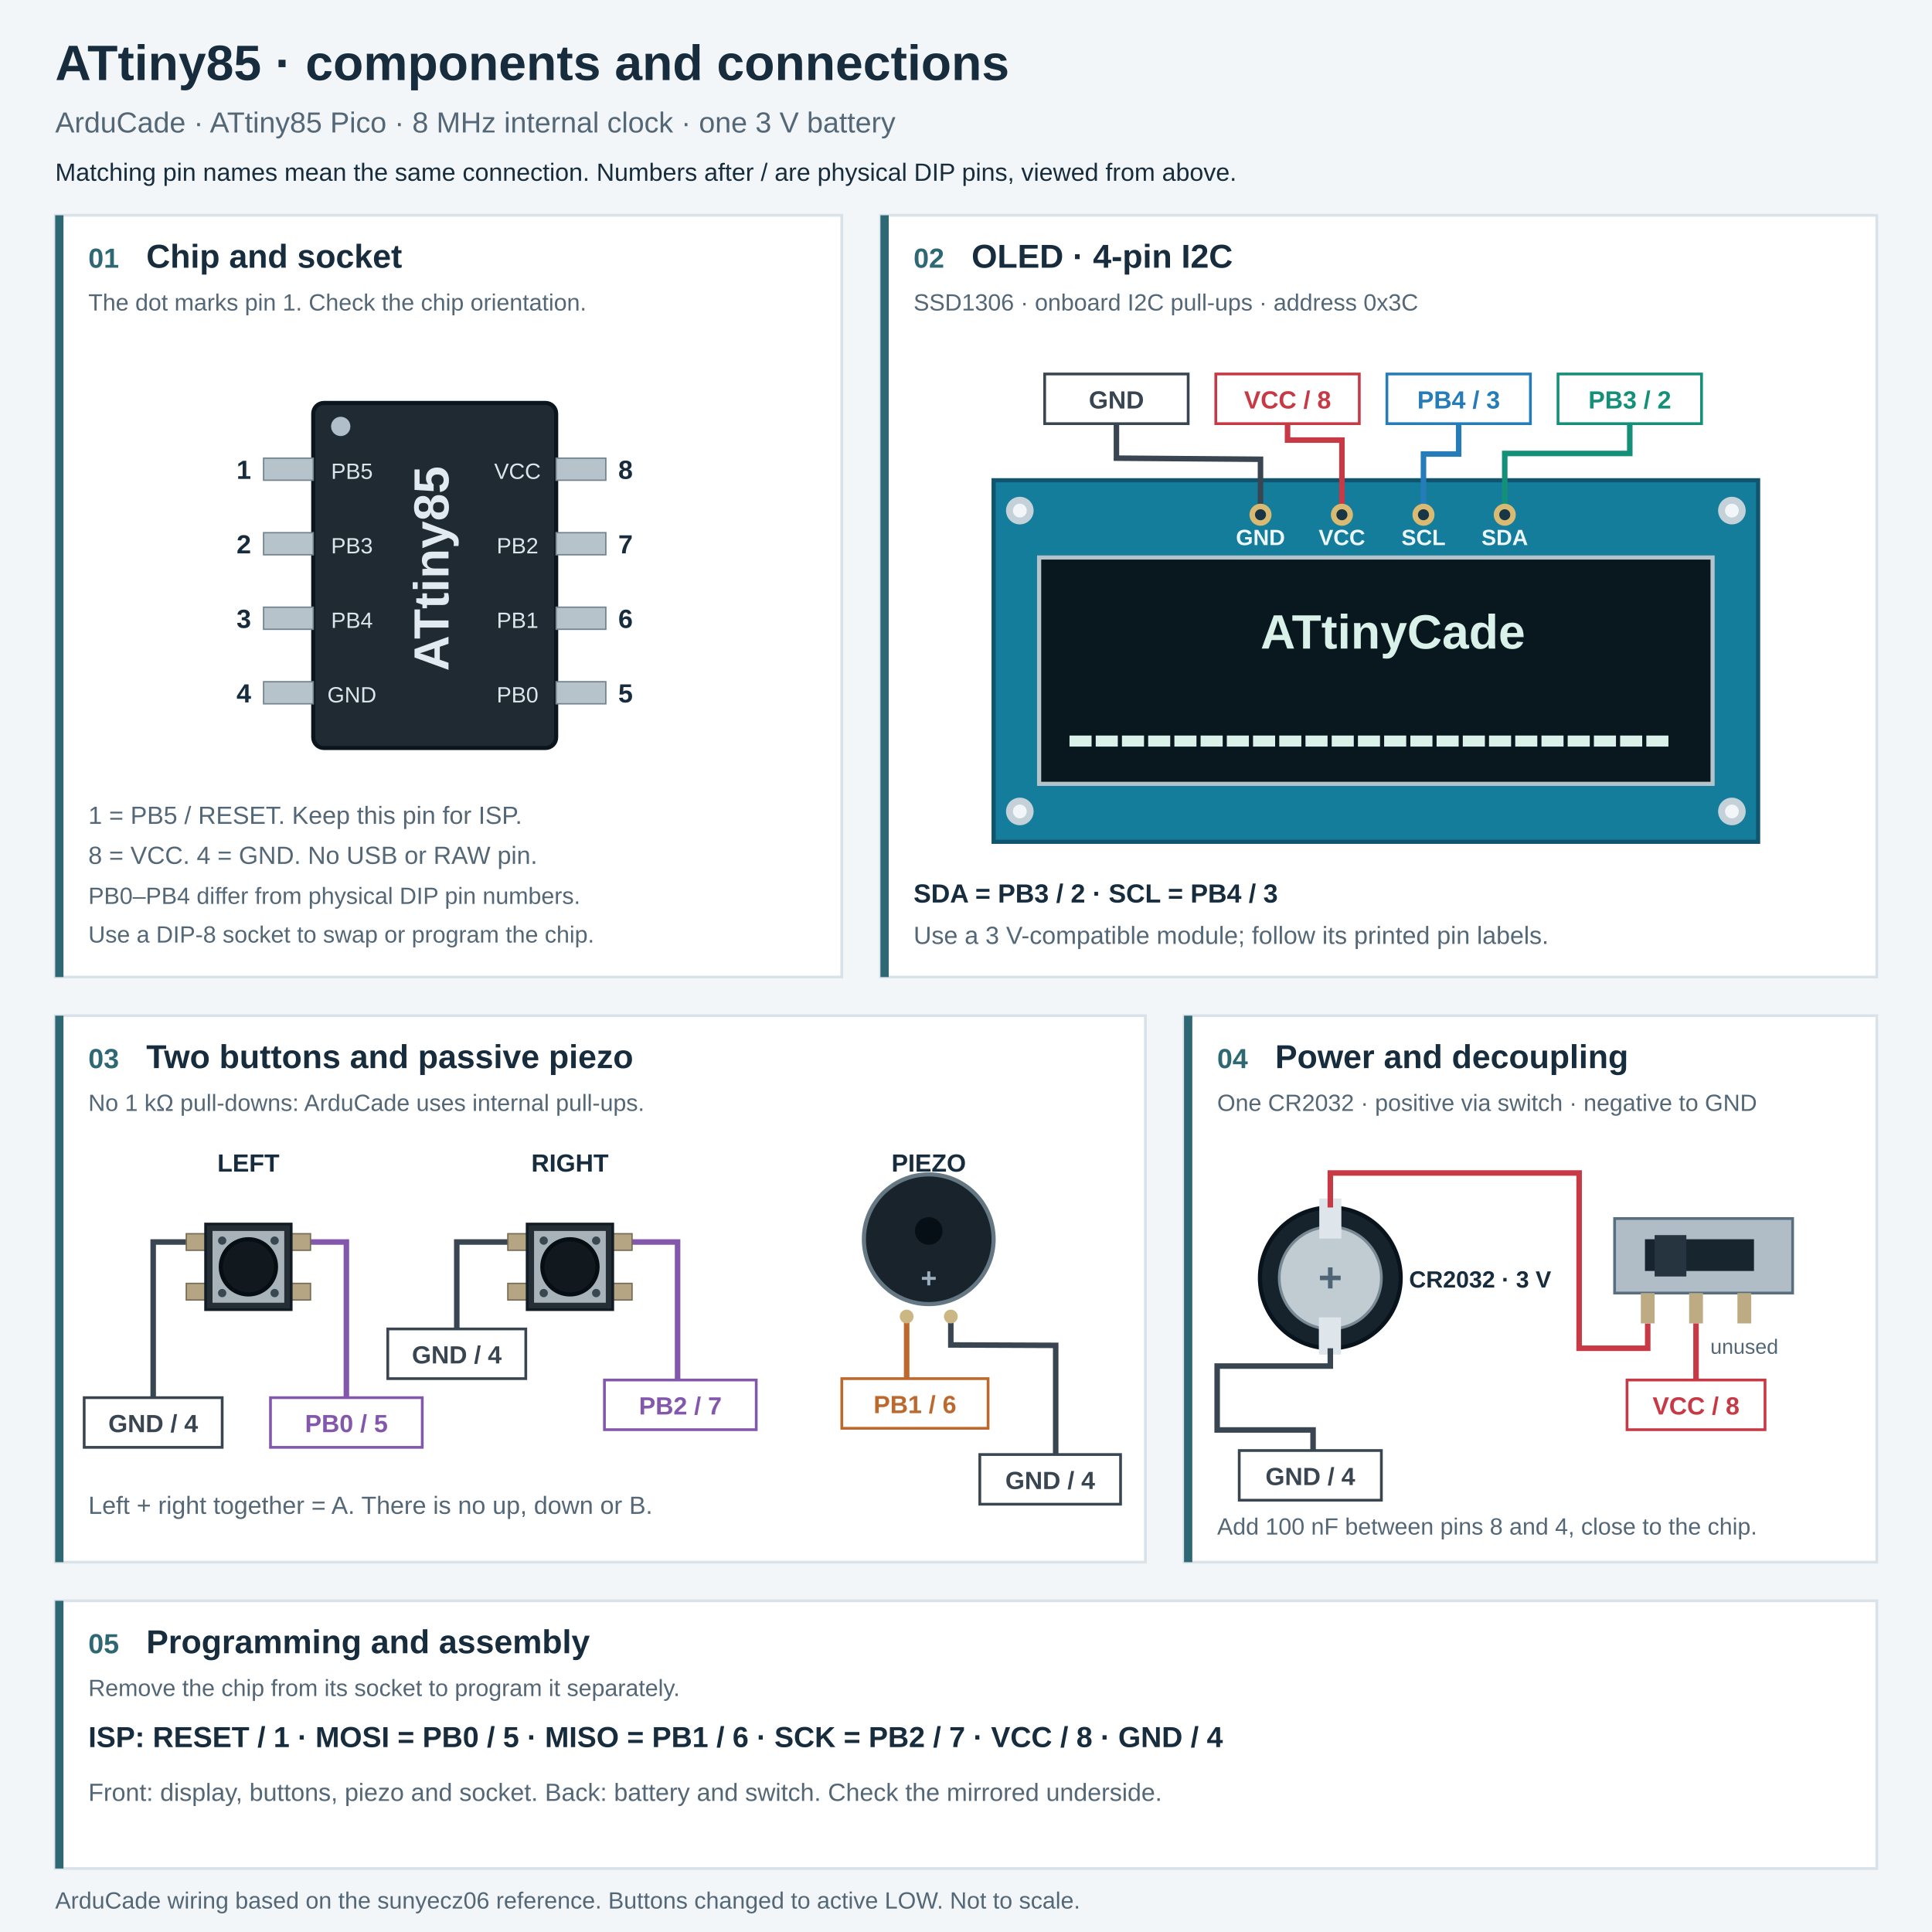
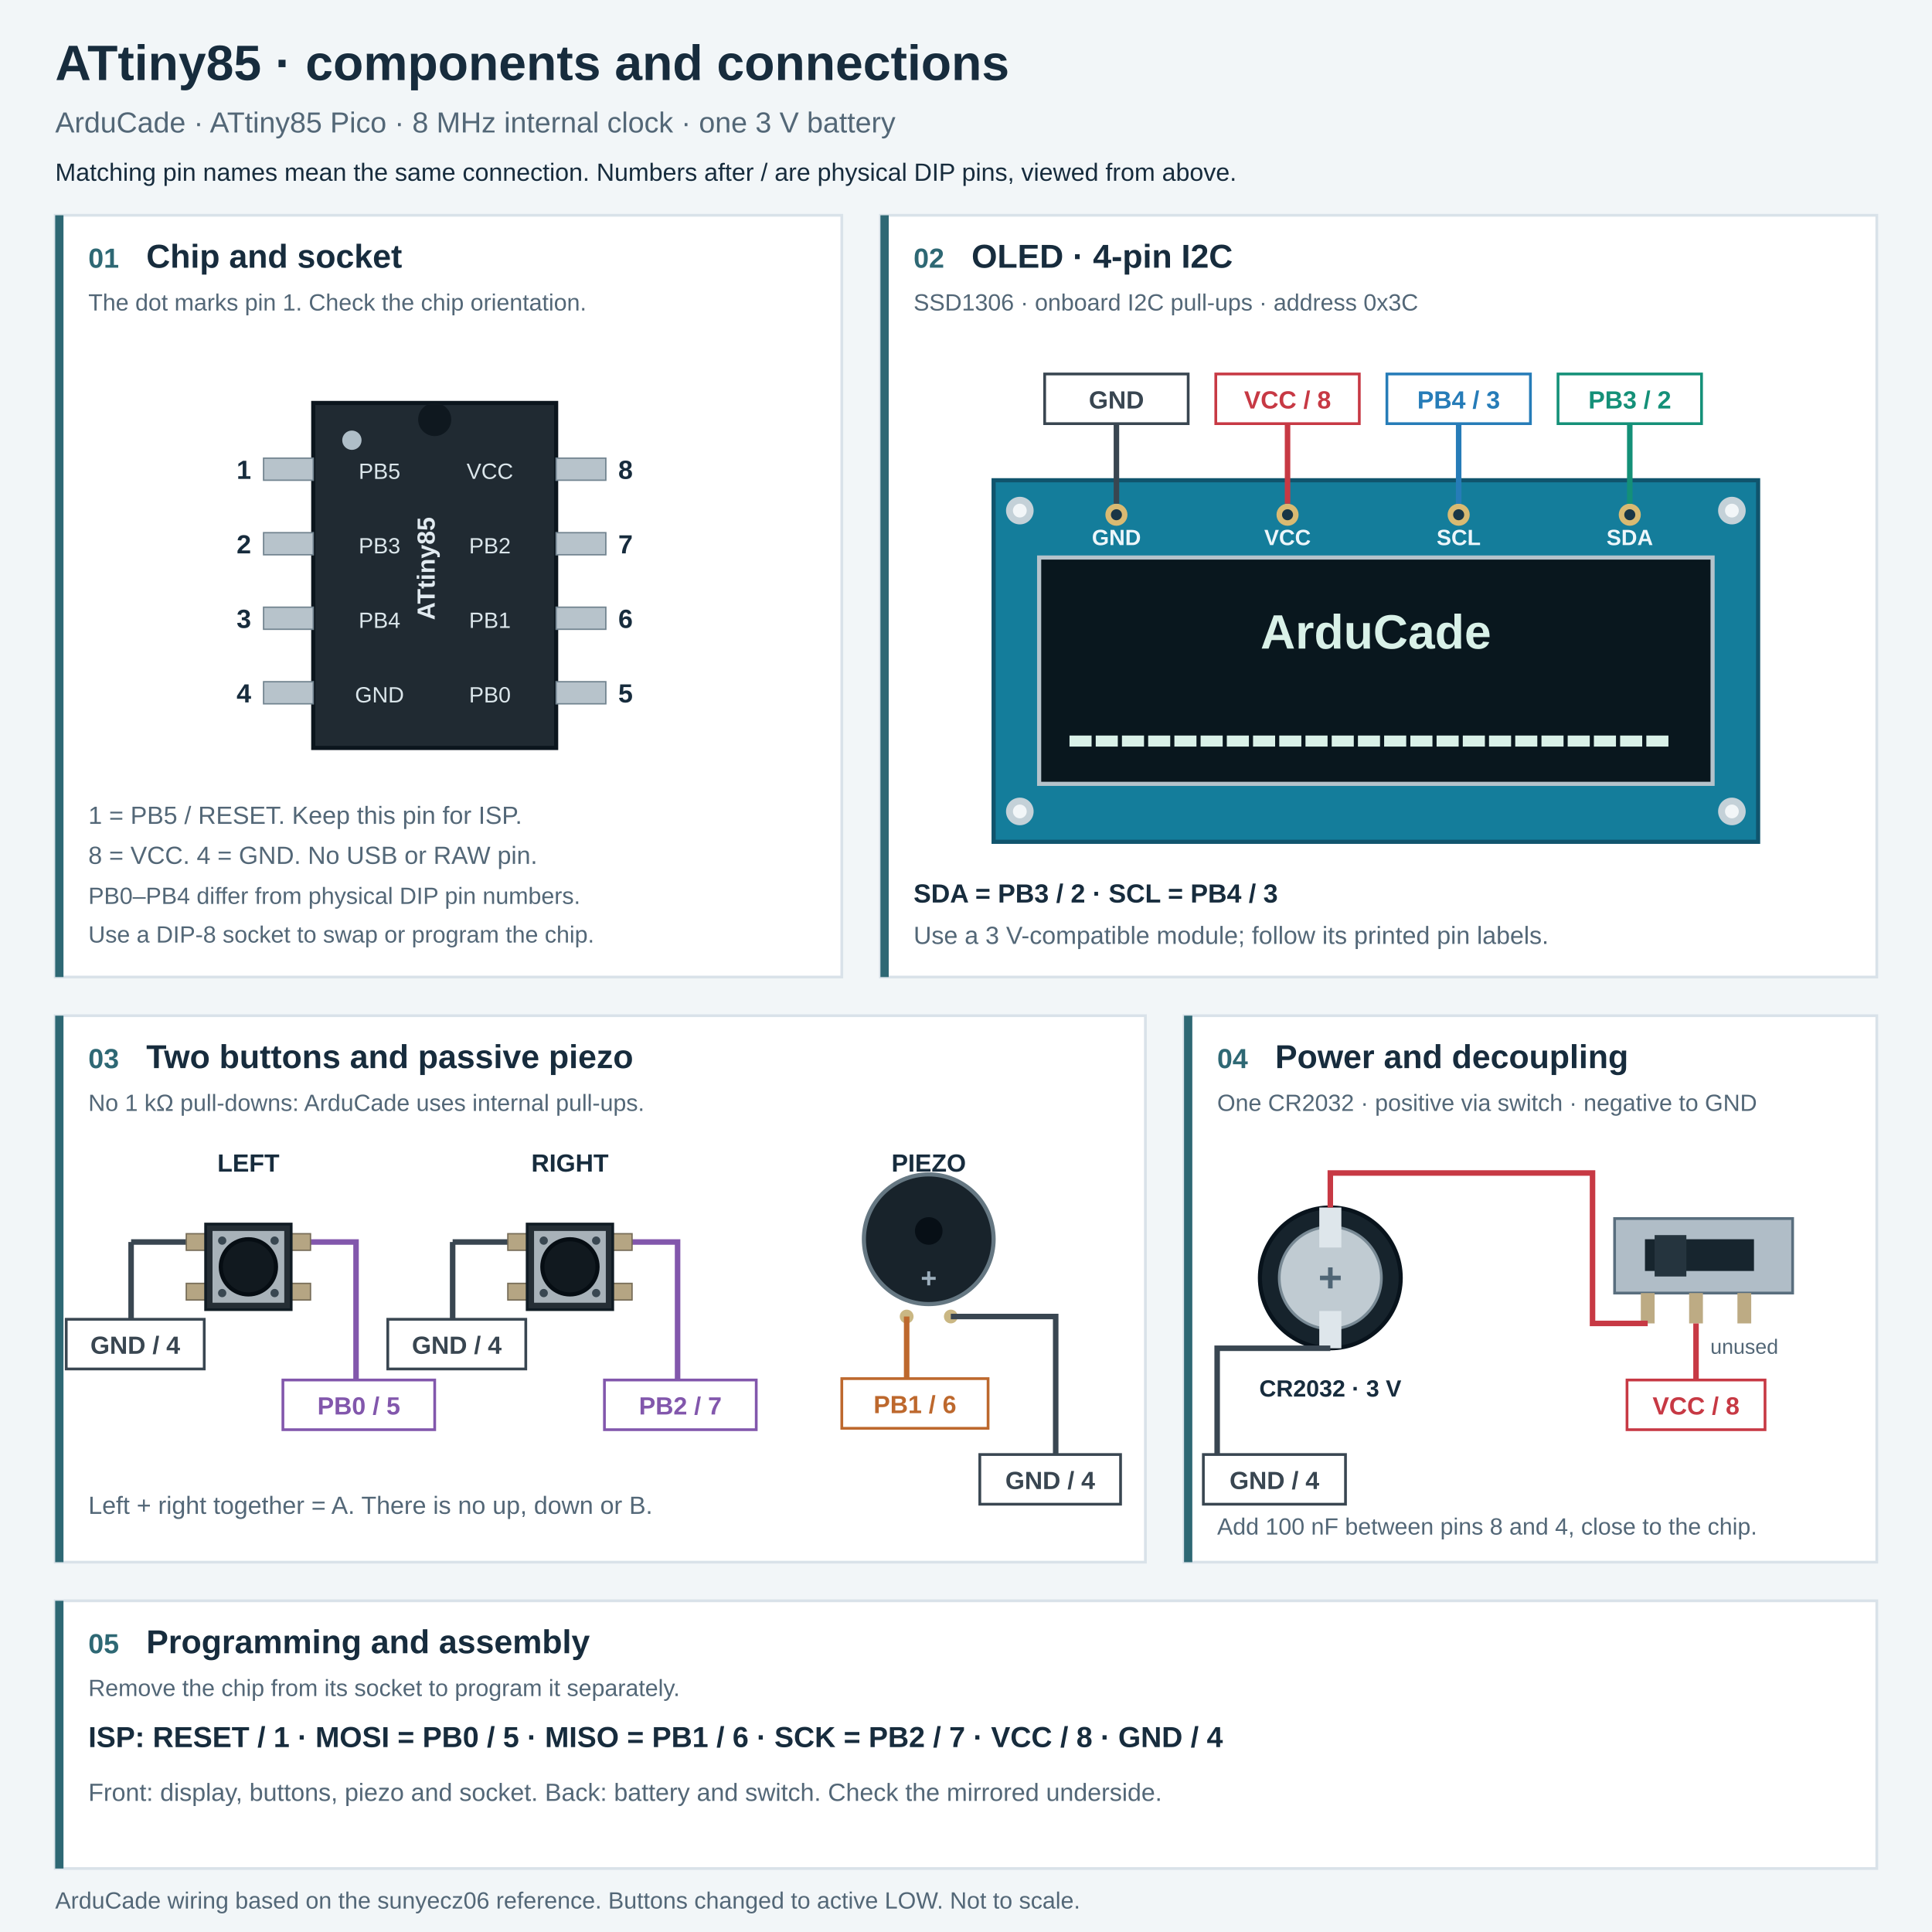
- <svg xmlns="http://www.w3.org/2000/svg" id="Layer_1" version="1.1" viewBox="0 0 1400 1400">
-   <defs>
-     <style>
-       .st0 {
-         fill: #cab783;
-       }
- 
-       .st1 {
-         fill: #16232c;
-         stroke: #08131c;
-       }
- 
-       .st1, .st2, .st3, .st4, .st5, .st6 {
-         stroke-width: 3px;
-       }
- 
-       .st7 {
-         fill: #e1eaf0;
-         font-size: 35.8px;
-       }
- 
-       .st7, .st8, .st9, .st10, .st11, .st12, .st13, .st14, .st15, .st16, .st17, .st18, .st19, .st20, .st21, .st22, .st23, .st24, .st25, .st26, .st27, .st28, .st29, .st30 {
-         isolation: isolate;
-       }
- 
-       .st7, .st9, .st11, .st13, .st14, .st15, .st16, .st17, .st18, .st19, .st20, .st21, .st22, .st24, .st25, .st27, .st29, .st30 {
-         font-family: Arial-BoldMT, Arial;
-         font-weight: 700;
-       }
- 
-       .st31 {
-         stroke: #d9e2e9;
-       }
- 
-       .st31, .st32, .st33, .st34, .st35, .st36, .st37, .st38, .st39, .st40 {
-         stroke-width: 2px;
-       }
- 
-       .st31, .st33, .st34, .st35, .st37, .st39, .st40 {
-         fill: #fff;
-       }
- 
-       .st41 {
-         fill: #afbec8;
-       }
- 
-       .st8, .st10, .st12, .st23, .st26, .st28 {
-         font-family: ArialMT, Arial;
-       }
- 
-       .st8, .st10, .st23, .st28 {
-         fill: #536777;
-       }
- 
-       .st8, .st11 {
-         font-size: 21px;
-       }
- 
-       .st42 {
-         fill: #193646;
-       }
- 
-       .st32 {
-         fill: #c0cbd2;
-         stroke: #788994;
-       }
- 
-       .st9 {
-         fill: #149078;
-       }
- 
-       .st9, .st10, .st13, .st15, .st17, .st20, .st21, .st26, .st30 {
-         font-size: 18px;
-       }
- 
-       .st33, .st43 {
-         stroke: #8257ac;
-       }
- 
-       .st11, .st16, .st18, .st20, .st26, .st27, .st29 {
-         fill: #172c3d;
-       }
- 
-       .st12 {
-         fill: #dbe6eb;
-       }
- 
-       .st12, .st19 {
-         font-size: 16px;
-       }
- 
-       .st13 {
-         fill: #267cb8;
-       }
- 
-       .st44, .st34 {
-         stroke: #267cb8;
-       }
- 
-       .st44, .st45, .st46, .st43, .st47, .st48 {
-         fill: none;
-         stroke-width: 4px;
-       }
- 
-       .st49 {
-         fill: #b5a583;
-         stroke: #776d58;
-       }
- 
-       .st50 {
-         fill: #a8b2b9;
-       }
- 
-       .st14 {
-         font-size: 35px;
-       }
- 
-       .st14, .st51 {
-         fill: #d9f1e8;
-       }
- 
-       .st2 {
-         fill: #11191f;
-         stroke: #060d13;
-       }
- 
-       .st15 {
-         fill: #bd682d;
-       }
- 
-       .st52 {
-         fill: #f2f6f8;
-       }
- 
-       .st35, .st47 {
-         stroke: #149078;
-       }
- 
-       .st16, .st28 {
-         font-size: 17px;
-       }
- 
-       .st45, .st40 {
-         stroke: #c73944;
-       }
- 
-       .st17 {
-         fill: #394651;
-       }
- 
-       .st53 {
-         fill: #070f16;
-       }
- 
-       .st3 {
-         fill: #18232b;
-         stroke: #657782;
-       }
- 
-       .st46, .st37 {
-         stroke: #394651;
-       }
- 
-       .st54 {
-         fill: #dee6eb;
-       }
- 
-       .st18 {
-         font-size: 24px;
-       }
- 
-       .st36 {
-         fill: #b0bdc7;
-         stroke: #596e7e;
-       }
- 
-       .st55, .st25 {
-         fill: #2e6874;
-       }
- 
-       .st19 {
-         fill: #edf6fa;
-       }
- 
-       .st56 {
-         fill: #25343e;
-       }
- 
-       .st21 {
-         fill: #8257ac;
-       }
- 
-       .st22 {
-         fill: #9dafbd;
-       }
- 
-       .st22, .st25 {
-         font-size: 20px;
-       }
- 
-       .st38 {
-         fill: #252e35;
-         stroke: #111c24;
-       }
- 
-       .st23 {
-         font-size: 15px;
-       }
- 
-       .st57 {
-         fill: #bdab84;
-       }
- 
-       .st4 {
-         fill: #09171e;
-         stroke: #b5c3cb;
-       }
- 
-       .st58 {
-         fill: #b7c3cb;
-         stroke: #728490;
-       }
- 
-       .st59 {
-         fill: #17252e;
-       }
- 
-       .st5 {
-         fill: #202a32;
-         stroke: #0b151d;
-       }
- 
-       .st24 {
-         fill: #4f6575;
-         font-size: 30px;
-       }
- 
-       .st60 {
-         fill: #394751;
-       }
- 
-       .st27 {
-         font-size: 19px;
-       }
- 
-       .st6 {
-         fill: #147d9b;
-         stroke: #10546d;
-       }
- 
-       .st39, .st48 {
-         stroke: #bd682d;
-       }
- 
-       .st61 {
-         fill: #d9ba72;
-       }
- 
-       .st29 {
-         font-size: 36px;
-       }
- 
-       .st30 {
-         fill: #c73944;
-       }
- 
-       .st62 {
-         fill: #c4d1d8;
-       }
-     </style>
-   </defs>
-   <rect class="st52" width="1400" height="1400" />
-   <g>
-     <text class="st29" transform="translate(40 58)">
-       <tspan x="0" y="0">ATtiny85 · components and connections</tspan>
-     </text>
-     <text class="st8" transform="translate(40 96)">
-       <tspan x="0" y="0">ArduCade · ATtiny85 Pico · 8 MHz internal clock · one 3 V battery</tspan>
-     </text>
-     <text class="st26" transform="translate(40 131)">
-       <tspan x="0" y="0">Matching pin names mean the same connection. Numbers after / are physical DIP pins, viewed from above.</tspan>
-     </text>
-     <rect class="st31" x="40" y="156" width="570" height="552" />
-     <rect class="st55" x="40" y="156" width="6" height="552" />
-     <text class="st25" transform="translate(64 194)">
-       <tspan x="0" y="0">01</tspan>
-     </text>
-     <text class="st18" transform="translate(106 194)">
-       <tspan x="0" y="0">Chip and socket</tspan>
-     </text>
-     <text class="st28" transform="translate(64 225)">
-       <tspan x="0" y="0">The dot marks pin 1. Check the chip orientation.</tspan>
-     </text>
-     <rect class="st5" x="227" y="292" width="176" height="250" rx="7.7" ry="7.7" />
-     <circle class="st41" cx="246.9" cy="309" r="7" />
-     <text class="st7" transform="translate(325 486.3) rotate(-90)">
-       <tspan x="0" y="0">ATtiny85</tspan>
-     </text>
-     <rect class="st58" x="191" y="332" width="36" height="16" />
-     <rect class="st58" x="403" y="332" width="36" height="16" />
-     <text class="st27" transform="translate(171.4 347)">
-       <tspan x="0" y="0">1</tspan>
-     </text>
-     <text class="st27" transform="translate(448 347)">
-       <tspan x="0" y="0">8</tspan>
-     </text>
-     <text class="st12" transform="translate(239.9 347)">
-       <tspan x="0" y="0">PB5</tspan>
-     </text>
-     <text class="st12" transform="translate(358.1 347)">
-       <tspan x="0" y="0">VCC</tspan>
-     </text>
-     <rect class="st58" x="191" y="386" width="36" height="16" />
-     <rect class="st58" x="403" y="386" width="36" height="16" />
-     <text class="st27" transform="translate(171.4 401)">
-       <tspan x="0" y="0">2</tspan>
-     </text>
-     <text class="st27" transform="translate(448 401)">
-       <tspan x="0" y="0">7</tspan>
-     </text>
-     <text class="st12" transform="translate(239.9 401)">
-       <tspan x="0" y="0">PB3</tspan>
-     </text>
-     <text class="st12" transform="translate(359.9 401)">
-       <tspan x="0" y="0">PB2</tspan>
-     </text>
-     <rect class="st58" x="191" y="440" width="36" height="16" />
-     <rect class="st58" x="403" y="440" width="36" height="16" />
-     <text class="st27" transform="translate(171.4 455)">
-       <tspan x="0" y="0">3</tspan>
-     </text>
-     <text class="st27" transform="translate(448 455)">
-       <tspan x="0" y="0">6</tspan>
-     </text>
-     <text class="st12" transform="translate(239.9 455)">
-       <tspan x="0" y="0">PB4</tspan>
-     </text>
-     <text class="st12" transform="translate(359.9 455)">
-       <tspan x="0" y="0">PB1</tspan>
-     </text>
-     <rect class="st58" x="191" y="494" width="36" height="16" />
-     <rect class="st58" x="403" y="494" width="36" height="16" />
-     <text class="st27" transform="translate(171.4 509)">
-       <tspan x="0" y="0">4</tspan>
-     </text>
-     <text class="st27" transform="translate(448 509)">
-       <tspan x="0" y="0">5</tspan>
-     </text>
-     <text class="st12" transform="translate(237.2 509)">
-       <tspan x="0" y="0">GND</tspan>
-     </text>
-     <text class="st12" transform="translate(359.9 509)">
-       <tspan x="0" y="0">PB0</tspan>
-     </text>
-     <text class="st10" transform="translate(64 597)">
-       <tspan x="0" y="0">1 = PB5 / RESET. Keep this pin for ISP.</tspan>
-     </text>
-     <text class="st10" transform="translate(64 626)">
-       <tspan x="0" y="0">8 = VCC. 4 = GND. No USB or RAW pin.</tspan>
-     </text>
-     <text class="st28" transform="translate(64 655)">
-       <tspan x="0" y="0">PB0–PB4 differ from physical DIP pin numbers.</tspan>
-     </text>
-     <text class="st28" transform="translate(64 683)">
-       <tspan x="0" y="0">Use a DIP-8 socket to swap or program the chip.</tspan>
-     </text>
-     <rect class="st31" x="638" y="156" width="722" height="552" />
-     <rect class="st55" x="638" y="156" width="6" height="552" />
-     <text class="st25" transform="translate(662 194)">
-       <tspan x="0" y="0">02</tspan>
-     </text>
-     <text class="st18" transform="translate(704 194)">
-       <tspan x="0" y="0">OLED · 4-pin I2C</tspan>
-     </text>
-     <text class="st28" transform="translate(662 225)">
-       <tspan x="0" y="0">SSD1306 · onboard I2C pull-ups · address 0x3C</tspan>
-     </text>
-     <rect class="st6" x="720" y="348" width="554" height="262" />
-     <rect class="st4" x="753" y="404" width="488" height="164" />
-     <text class="st14" transform="translate(913.4 470)">
-       <tspan x="0" y="0">ATtinyCade</tspan>
-     </text>
-     <circle class="st62" cx="739" cy="370" r="10" />
-     <circle class="st52" cx="739" cy="370" r="5" />
-     <circle class="st62" cx="739" cy="588" r="10" />
-     <circle class="st52" cx="739" cy="588" r="5" />
-     <circle class="st62" cx="1255" cy="370" r="10" />
-     <circle class="st52" cx="1255" cy="370" r="5" />
-     <circle class="st62" cx="1255" cy="588" r="10" />
-     <circle class="st52" cx="1255" cy="588" r="5" />
-     <rect class="st51" x="775" y="533" width="16" height="8" />
-     <rect class="st51" x="794" y="533" width="16" height="8" />
-     <rect class="st51" x="813" y="533" width="16" height="8" />
-     <rect class="st51" x="832" y="533" width="16" height="8" />
-     <rect class="st51" x="851" y="533" width="16" height="8" />
-     <rect class="st51" x="870" y="533" width="16" height="8" />
-     <rect class="st51" x="889" y="533" width="16" height="8" />
-     <rect class="st51" x="908" y="533" width="16" height="8" />
-     <rect class="st51" x="927" y="533" width="16" height="8" />
-     <rect class="st51" x="946" y="533" width="16" height="8" />
-     <rect class="st51" x="965" y="533" width="16" height="8" />
-     <rect class="st51" x="984" y="533" width="16" height="8" />
-     <rect class="st51" x="1003" y="533" width="16" height="8" />
-     <rect class="st51" x="1022" y="533" width="16" height="8" />
-     <rect class="st51" x="1041" y="533" width="16" height="8" />
-     <rect class="st51" x="1060" y="533" width="16" height="8" />
-     <rect class="st51" x="1079" y="533" width="16" height="8" />
-     <rect class="st51" x="1098" y="533" width="16" height="8" />
-     <rect class="st51" x="1117" y="533" width="16" height="8" />
-     <rect class="st51" x="1136" y="533" width="16" height="8" />
-     <rect class="st51" x="1155" y="533" width="16" height="8" />
-     <rect class="st51" x="1174" y="533" width="16" height="8" />
-     <rect class="st51" x="1193" y="533" width="16" height="8" />
-     <path class="st46" d="M913.4,373v-40.2s-104.4-.8-104.4-.8v-25.1" />
-     <rect class="st37" x="757" y="271" width="104" height="36" />
-     <text class="st17" transform="translate(789 296)">
-       <tspan x="0" y="0">GND</tspan>
-     </text>
-     <path class="st45" d="M972.4,373v-54.1h-39.4v-11.9" />
-     <rect class="st40" x="881" y="271" width="104" height="36" />
-     <text class="st30" transform="translate(901.5 296)">
-       <tspan x="0" y="0">VCC / 8</tspan>
-     </text>
-     <path class="st44" d="M1031.5,373v-44h25.5v-22" />
-     <rect class="st34" x="1005" y="271" width="104" height="36" />
-     <text class="st13" transform="translate(1026.985 296)">
-       <tspan x="0" y="0">PB4 / 3</tspan>
-     </text>
-     <path class="st47" d="M1090.4,373v-44.4h90.6v-21.6" />
-     <rect class="st35" x="1129" y="271" width="104" height="36" />
-     <text class="st9" transform="translate(1150.985 296)">
-       <tspan x="0" y="0">PB3 / 2</tspan>
-     </text>
-     <text class="st27" transform="translate(662 654)">
-       <tspan x="0" y="0">SDA = PB3 / 2 · SCL = PB4 / 3</tspan>
-     </text>
-     <text class="st10" transform="translate(662 684)">
-       <tspan x="0" y="0">Use a 3 V-compatible module; follow its printed pin labels.</tspan>
-     </text>
-     <rect class="st31" x="40" y="736" width="790" height="396" />
-     <rect class="st55" x="40" y="736" width="6" height="396" />
-     <text class="st25" transform="translate(64 774)">
-       <tspan x="0" y="0">03</tspan>
-     </text>
-     <text class="st18" transform="translate(106 774)">
-       <tspan x="0" y="0">Two buttons and passive piezo</tspan>
-     </text>
-     <text class="st28" transform="translate(64 805)">
-       <tspan x="0" y="0">No 1 kΩ pull-downs: ArduCade uses internal pull-ups.</tspan>
-     </text>
-     <text class="st20" transform="translate(157.5 849)">
-       <tspan x="0" y="0">LEFT</tspan>
-     </text>
-     <path class="st46" d="M111,1012.8v-112.8h31" />
-     <path class="st43" d="M218,900h33v112.8" />
-     <rect class="st49" x="135" y="894" width="14" height="12" />
-     <rect class="st49" x="135" y="930" width="14" height="12" />
-     <rect class="st49" x="211" y="894" width="14" height="12" />
-     <rect class="st49" x="211" y="930" width="14" height="12" />
-     <rect class="st38" x="149" y="887" width="62" height="62" />
-     <rect class="st50" x="154" y="892" width="52" height="52" />
-     <circle class="st2" cx="180" cy="918" r="20" />
-     <circle class="st60" cx="161" cy="899" r="3" />
-     <circle class="st60" cx="161" cy="937" r="3" />
-     <circle class="st60" cx="199" cy="899" r="3" />
-     <circle class="st60" cx="199" cy="937" r="3" />
-     <rect class="st37" x="61" y="1012.8" width="100" height="36" />
-     <text class="st17" transform="translate(78.4937 1037.785)">
-       <tspan x="0" y="0">GND / 4</tspan>
-     </text>
-     <rect class="st33" x="196" y="1012.8" width="110" height="36" />
-     <text class="st21" transform="translate(220.9854 1037.785)">
-       <tspan x="0" y="0">PB0 / 5</tspan>
-     </text>
-     <text class="st20" transform="translate(385 849)">
-       <tspan x="0" y="0">RIGHT</tspan>
-     </text>
-     <path class="st46" d="M331,963v-63h44" />
-     <path class="st43" d="M451,900h40v100" />
-     <rect class="st49" x="368" y="894" width="14" height="12" />
-     <rect class="st49" x="368" y="930" width="14" height="12" />
-     <rect class="st49" x="444" y="894" width="14" height="12" />
-     <rect class="st49" x="444" y="930" width="14" height="12" />
-     <rect class="st38" x="382" y="887" width="62" height="62" />
-     <rect class="st50" x="387" y="892" width="52" height="52" />
-     <circle class="st2" cx="413" cy="918" r="20" />
-     <circle class="st60" cx="394" cy="899" r="3" />
-     <circle class="st60" cx="394" cy="937" r="3" />
-     <circle class="st60" cx="432" cy="899" r="3" />
-     <circle class="st60" cx="432" cy="937" r="3" />
-     <rect class="st37" x="281" y="963" width="100" height="36" />
-     <text class="st17" transform="translate(298.5 988)">
-       <tspan x="0" y="0">GND / 4</tspan>
-     </text>
-     <rect class="st33" x="438" y="1000" width="110" height="36" />
-     <text class="st21" transform="translate(462.9854 1025)">
-       <tspan x="0" y="0">PB2 / 7</tspan>
-     </text>
-     <circle class="st3" cx="673" cy="898" r="47" />
-     <circle class="st53" cx="673" cy="892" r="10" />
-     <text class="st22" transform="translate(667.2 933)">
-       <tspan x="0" y="0">+</tspan>
-     </text>
-     <text class="st20" transform="translate(646 849)">
-       <tspan x="0" y="0">PIEZO</tspan>
-     </text>
-     <path class="st48" d="M657,954v45" />
-     <rect class="st39" x="610" y="999" width="106" height="36" />
-     <text class="st15" transform="translate(632.9854 1024)">
-       <tspan x="0" y="0">PB1 / 6</tspan>
-     </text>
-     <path class="st46" d="M689,954v20.6l76,.3v79.1" />
-     <rect class="st37" x="710" y="1054" width="102" height="36" />
-     <text class="st17" transform="translate(728.4937 1079)">
-       <tspan x="0" y="0">GND / 4</tspan>
-     </text>
-     <text class="st10" transform="translate(64 1097)">
-       <tspan x="0" y="0">Left + right together = A. There is no up, down or B.</tspan>
-     </text>
-     <rect class="st31" x="858" y="736" width="502" height="396" />
-     <rect class="st55" x="858" y="736" width="6" height="396" />
-     <text class="st25" transform="translate(882 774)">
-       <tspan x="0" y="0">04</tspan>
-     </text>
-     <text class="st18" transform="translate(924 774)">
-       <tspan x="0" y="0">Power and decoupling</tspan>
-     </text>
-     <text class="st28" transform="translate(882 805)">
-       <tspan x="0" y="0">One CR2032 · positive via switch · negative to GND</tspan>
-     </text>
-     <circle class="st1" cx="964" cy="926" r="51" />
-     <circle class="st32" cx="964" cy="926" r="37" />
-     <rect class="st54" x="956" y="868.5" width="16" height="29" />
-     <rect class="st54" x="955.7" y="954.6" width="16" height="27" />
-     <text class="st24" transform="translate(955.2 936)">
-       <tspan x="0" y="0">+</tspan>
-     </text>
-     <text class="st16" transform="translate(1021.063 933.0001)">
-       <tspan x="0" y="0">CR2032 · 3 V</tspan>
-     </text>
-     <rect class="st36" x="1170" y="883" width="129" height="54" />
-     <rect class="st59" x="1192" y="898" width="79" height="23" />
-     <rect class="st56" x="1199" y="895" width="23" height="30" />
-     <rect class="st57" x="1224" y="937" width="10" height="22" />
-     <rect class="st57" x="1259" y="937" width="10" height="22" />
-     <path class="st45" d="M964,875v-25h180.3v127h49.7v-18" />
-     <path class="st45" d="M1229,959v41" />
-     <rect class="st40" x="1179" y="1000" width="100" height="36" />
-     <text class="st30" transform="translate(1197.491 1025)">
-       <tspan x="0" y="0">VCC / 8</tspan>
-     </text>
-     <path class="st46" d="M964,977v12.9h-82v46.3h69.5v15" />
-     <rect class="st37" x="898" y="1051.1" width="103" height="36" />
-     <text class="st17" transform="translate(916.9937 1076.146)">
-       <tspan x="0" y="0">GND / 4</tspan>
-     </text>
-     <text class="st23" transform="translate(1239.394 981)">
-       <tspan x="0" y="0">unused</tspan>
-     </text>
-     <text class="st28" transform="translate(882 1112)">
-       <tspan x="0" y="0">Add 100 nF between pins 8 and 4, close to the chip.</tspan>
-     </text>
-     <rect class="st31" x="40" y="1160" width="1320" height="194" />
-     <rect class="st55" x="40" y="1160" width="6" height="194" />
-     <text class="st25" transform="translate(64 1198)">
-       <tspan x="0" y="0">05</tspan>
-     </text>
-     <text class="st18" transform="translate(106 1198)">
-       <tspan x="0" y="0">Programming and assembly</tspan>
-     </text>
-     <text class="st28" transform="translate(64 1229)">
-       <tspan x="0" y="0">Remove the chip from its socket to program it separately.</tspan>
-     </text>
-     <text class="st11" transform="translate(64 1266)">
-       <tspan x="0" y="0">ISP: RESET / 1 · MOSI = PB0 / 5 · MISO = PB1 / 6 · SCK = PB2 / 7 · VCC / 8 · GND / 4</tspan>
-     </text>
-     <text class="st10" transform="translate(64 1305)">
-       <tspan x="0" y="0">Front: display, buttons, piezo and socket. Back: battery and switch. Check the mirrored underside.</tspan>
-     </text>
-     <text class="st28" transform="translate(40 1383)">
-       <tspan x="0" y="0">ArduCade wiring based on the sunyecz06 reference. Buttons changed to active LOW. Not to scale.</tspan>
-     </text>
-     <g>
-       <g>
-         <circle class="st61" cx="913.4" cy="373" r="8" />
-         <circle class="st42" cx="913.4" cy="373" r="4" />
-         <text class="st19" transform="translate(895.6 395)">
-           <tspan x="0" y="0">GND</tspan>
-         </text>
-       </g>
-       <g>
-         <circle class="st61" cx="972.4" cy="373" r="8" />
-         <circle class="st42" cx="972.4" cy="373" r="4" />
-         <text class="st19" transform="translate(955.5 395)">
-           <tspan x="0" y="0">VCC</tspan>
-         </text>
-       </g>
-       <g>
-         <circle class="st61" cx="1031.5" cy="373" r="8" />
-         <circle class="st42" cx="1031.5" cy="373" r="4" />
-         <text class="st19" transform="translate(1015.52 395)">
-           <tspan x="0" y="0">SCL</tspan>
-         </text>
-       </g>
-       <g>
-         <circle class="st61" cx="1090.4" cy="373" r="8" />
-         <circle class="st42" cx="1090.4" cy="373" r="4" />
-         <text class="st19" transform="translate(1073.526 395)">
-           <tspan x="0" y="0">SDA</tspan>
-         </text>
-       </g>
-     </g>
-     <circle class="st0" cx="657" cy="954" r="5" />
-     <circle class="st0" cx="689" cy="954" r="5" />
-     <rect class="st57" x="1189" y="937" width="10" height="22" />
+ <svg xmlns="http://www.w3.org/2000/svg" width="1400" height="1400" viewBox="0 0 1400 1400" role="img" aria-labelledby="title desc">
+   <rect x="0" y="0" width="1400" height="1400" fill="#f2f6f8" stroke="none" stroke-width="1" />
+   <g font-family="Arial, Helvetica, sans-serif">
+     <text x="40" y="58" font-size="36" fill="#172c3d" text-anchor="start" font-weight="700">ATtiny85 · components and connections</text>
+     <text x="40" y="96" font-size="21" fill="#536777" text-anchor="start" font-weight="400">ArduCade · ATtiny85 Pico · 8 MHz internal clock · one 3 V battery</text>
+     <text x="40" y="131" font-size="18" fill="#172c3d" text-anchor="start" font-weight="400">Matching pin names mean the same connection. Numbers after / are physical DIP pins, viewed from above.</text>
+     <rect x="40" y="156" width="570" height="552" fill="#fff" stroke="#d9e2e9" stroke-width="2" />
+     <rect x="40" y="156" width="6" height="552" fill="#2e6874" stroke="none" stroke-width="1" />
+     <text x="64" y="194" font-size="20" fill="#2e6874" text-anchor="start" font-weight="700">01</text>
+     <text x="106" y="194" font-size="24" fill="#172c3d" text-anchor="start" font-weight="700">Chip and socket</text>
+     <text x="64" y="225" font-size="17" fill="#536777" text-anchor="start" font-weight="400">The dot marks pin 1. Check the chip orientation.</text>
+     <rect x="227" y="292" width="176" height="250" fill="#202a32" stroke="#0b151d" stroke-width="3" />
+     <circle cx="255" cy="319" r="7" fill="#afbec8" stroke="none" stroke-width="1" />
+     <circle cx="315" cy="304" r="12" fill="#0f181f" stroke="none" stroke-width="1" />
+     <text transform="translate(315 412) rotate(-90)" font-size="18" fill="#e1eaf0" text-anchor="middle" font-weight="700">ATtiny85</text>
+     <rect x="191" y="332" width="36" height="16" fill="#b7c3cb" stroke="#728490" stroke-width="1" />
+     <rect x="403" y="332" width="36" height="16" fill="#b7c3cb" stroke="#728490" stroke-width="1" />
+     <text x="182" y="347" font-size="19" fill="#172c3d" text-anchor="end" font-weight="700">1</text>
+     <text x="448" y="347" font-size="19" fill="#172c3d" text-anchor="start" font-weight="700">8</text>
+     <text x="275" y="347" font-size="16" fill="#dbe6eb" text-anchor="middle" font-weight="400">PB5</text>
+     <text x="355" y="347" font-size="16" fill="#dbe6eb" text-anchor="middle" font-weight="400">VCC</text>
+     <rect x="191" y="386" width="36" height="16" fill="#b7c3cb" stroke="#728490" stroke-width="1" />
+     <rect x="403" y="386" width="36" height="16" fill="#b7c3cb" stroke="#728490" stroke-width="1" />
+     <text x="182" y="401" font-size="19" fill="#172c3d" text-anchor="end" font-weight="700">2</text>
+     <text x="448" y="401" font-size="19" fill="#172c3d" text-anchor="start" font-weight="700">7</text>
+     <text x="275" y="401" font-size="16" fill="#dbe6eb" text-anchor="middle" font-weight="400">PB3</text>
+     <text x="355" y="401" font-size="16" fill="#dbe6eb" text-anchor="middle" font-weight="400">PB2</text>
+     <rect x="191" y="440" width="36" height="16" fill="#b7c3cb" stroke="#728490" stroke-width="1" />
+     <rect x="403" y="440" width="36" height="16" fill="#b7c3cb" stroke="#728490" stroke-width="1" />
+     <text x="182" y="455" font-size="19" fill="#172c3d" text-anchor="end" font-weight="700">3</text>
+     <text x="448" y="455" font-size="19" fill="#172c3d" text-anchor="start" font-weight="700">6</text>
+     <text x="275" y="455" font-size="16" fill="#dbe6eb" text-anchor="middle" font-weight="400">PB4</text>
+     <text x="355" y="455" font-size="16" fill="#dbe6eb" text-anchor="middle" font-weight="400">PB1</text>
+     <rect x="191" y="494" width="36" height="16" fill="#b7c3cb" stroke="#728490" stroke-width="1" />
+     <rect x="403" y="494" width="36" height="16" fill="#b7c3cb" stroke="#728490" stroke-width="1" />
+     <text x="182" y="509" font-size="19" fill="#172c3d" text-anchor="end" font-weight="700">4</text>
+     <text x="448" y="509" font-size="19" fill="#172c3d" text-anchor="start" font-weight="700">5</text>
+     <text x="275" y="509" font-size="16" fill="#dbe6eb" text-anchor="middle" font-weight="400">GND</text>
+     <text x="355" y="509" font-size="16" fill="#dbe6eb" text-anchor="middle" font-weight="400">PB0</text>
+     <text x="64" y="597" font-size="18" fill="#536777" text-anchor="start" font-weight="400">1 = PB5 / RESET. Keep this pin for ISP.</text>
+     <text x="64" y="626" font-size="18" fill="#536777" text-anchor="start" font-weight="400">8 = VCC. 4 = GND. No USB or RAW pin.</text>
+     <text x="64" y="655" font-size="17" fill="#536777" text-anchor="start" font-weight="400">PB0–PB4 differ from physical DIP pin numbers.</text>
+     <text x="64" y="683" font-size="17" fill="#536777" text-anchor="start" font-weight="400">Use a DIP-8 socket to swap or program the chip.</text>
+     <rect x="638" y="156" width="722" height="552" fill="#fff" stroke="#d9e2e9" stroke-width="2" />
+     <rect x="638" y="156" width="6" height="552" fill="#2e6874" stroke="none" stroke-width="1" />
+     <text x="662" y="194" font-size="20" fill="#2e6874" text-anchor="start" font-weight="700">02</text>
+     <text x="704" y="194" font-size="24" fill="#172c3d" text-anchor="start" font-weight="700">OLED · 4-pin I2C</text>
+     <text x="662" y="225" font-size="17" fill="#536777" text-anchor="start" font-weight="400">SSD1306 · onboard I2C pull-ups · address 0x3C</text>
+     <rect x="720" y="348" width="554" height="262" fill="#147d9b" stroke="#10546d" stroke-width="3" />
+     <rect x="753" y="404" width="488" height="164" fill="#09171e" stroke="#b5c3cb" stroke-width="3" />
+     <text x="997" y="470" font-size="35" fill="#d9f1e8" text-anchor="middle" font-weight="700">ArduCade</text>
+     <circle cx="739" cy="370" r="10" fill="#c4d1d8" stroke="none" stroke-width="1" />
+     <circle cx="739" cy="370" r="5" fill="#f2f6f8" stroke="none" stroke-width="1" />
+     <circle cx="739" cy="588" r="10" fill="#c4d1d8" stroke="none" stroke-width="1" />
+     <circle cx="739" cy="588" r="5" fill="#f2f6f8" stroke="none" stroke-width="1" />
+     <circle cx="1255" cy="370" r="10" fill="#c4d1d8" stroke="none" stroke-width="1" />
+     <circle cx="1255" cy="370" r="5" fill="#f2f6f8" stroke="none" stroke-width="1" />
+     <circle cx="1255" cy="588" r="10" fill="#c4d1d8" stroke="none" stroke-width="1" />
+     <circle cx="1255" cy="588" r="5" fill="#f2f6f8" stroke="none" stroke-width="1" />
+     <rect x="775" y="533" width="16" height="8" fill="#d9f1e8" stroke="none" stroke-width="1" />
+     <rect x="794" y="533" width="16" height="8" fill="#d9f1e8" stroke="none" stroke-width="1" />
+     <rect x="813" y="533" width="16" height="8" fill="#d9f1e8" stroke="none" stroke-width="1" />
+     <rect x="832" y="533" width="16" height="8" fill="#d9f1e8" stroke="none" stroke-width="1" />
+     <rect x="851" y="533" width="16" height="8" fill="#d9f1e8" stroke="none" stroke-width="1" />
+     <rect x="870" y="533" width="16" height="8" fill="#d9f1e8" stroke="none" stroke-width="1" />
+     <rect x="889" y="533" width="16" height="8" fill="#d9f1e8" stroke="none" stroke-width="1" />
+     <rect x="908" y="533" width="16" height="8" fill="#d9f1e8" stroke="none" stroke-width="1" />
+     <rect x="927" y="533" width="16" height="8" fill="#d9f1e8" stroke="none" stroke-width="1" />
+     <rect x="946" y="533" width="16" height="8" fill="#d9f1e8" stroke="none" stroke-width="1" />
+     <rect x="965" y="533" width="16" height="8" fill="#d9f1e8" stroke="none" stroke-width="1" />
+     <rect x="984" y="533" width="16" height="8" fill="#d9f1e8" stroke="none" stroke-width="1" />
+     <rect x="1003" y="533" width="16" height="8" fill="#d9f1e8" stroke="none" stroke-width="1" />
+     <rect x="1022" y="533" width="16" height="8" fill="#d9f1e8" stroke="none" stroke-width="1" />
+     <rect x="1041" y="533" width="16" height="8" fill="#d9f1e8" stroke="none" stroke-width="1" />
+     <rect x="1060" y="533" width="16" height="8" fill="#d9f1e8" stroke="none" stroke-width="1" />
+     <rect x="1079" y="533" width="16" height="8" fill="#d9f1e8" stroke="none" stroke-width="1" />
+     <rect x="1098" y="533" width="16" height="8" fill="#d9f1e8" stroke="none" stroke-width="1" />
+     <rect x="1117" y="533" width="16" height="8" fill="#d9f1e8" stroke="none" stroke-width="1" />
+     <rect x="1136" y="533" width="16" height="8" fill="#d9f1e8" stroke="none" stroke-width="1" />
+     <rect x="1155" y="533" width="16" height="8" fill="#d9f1e8" stroke="none" stroke-width="1" />
+     <rect x="1174" y="533" width="16" height="8" fill="#d9f1e8" stroke="none" stroke-width="1" />
+     <rect x="1193" y="533" width="16" height="8" fill="#d9f1e8" stroke="none" stroke-width="1" />
+     <circle cx="809" cy="373" r="8" fill="#d9ba72" stroke="none" stroke-width="1" />
+     <circle cx="809" cy="373" r="4" fill="#193646" stroke="none" stroke-width="1" />
+     <text x="809" y="395" font-size="16" fill="#edf6fa" text-anchor="middle" font-weight="700">GND</text>
+     <path d="M809 365 L809 307" fill="none" stroke="#394651" stroke-width="4" stroke-linejoin="miter" />
+     <rect x="757" y="271" width="104" height="36" fill="#fff" stroke="#394651" stroke-width="2" />
+     <text x="809" y="296" font-size="18" fill="#394651" text-anchor="middle" font-weight="700">GND</text>
+     <circle cx="933" cy="373" r="8" fill="#d9ba72" stroke="none" stroke-width="1" />
+     <circle cx="933" cy="373" r="4" fill="#193646" stroke="none" stroke-width="1" />
+     <text x="933" y="395" font-size="16" fill="#edf6fa" text-anchor="middle" font-weight="700">VCC</text>
+     <path d="M933 365 L933 307" fill="none" stroke="#c73944" stroke-width="4" stroke-linejoin="miter" />
+     <rect x="881" y="271" width="104" height="36" fill="#fff" stroke="#c73944" stroke-width="2" />
+     <text x="933" y="296" font-size="18" fill="#c73944" text-anchor="middle" font-weight="700">VCC / 8</text>
+     <circle cx="1057" cy="373" r="8" fill="#d9ba72" stroke="none" stroke-width="1" />
+     <circle cx="1057" cy="373" r="4" fill="#193646" stroke="none" stroke-width="1" />
+     <text x="1057" y="395" font-size="16" fill="#edf6fa" text-anchor="middle" font-weight="700">SCL</text>
+     <path d="M1057 365 L1057 307" fill="none" stroke="#267cb8" stroke-width="4" stroke-linejoin="miter" />
+     <rect x="1005" y="271" width="104" height="36" fill="#fff" stroke="#267cb8" stroke-width="2" />
+     <text x="1057" y="296" font-size="18" fill="#267cb8" text-anchor="middle" font-weight="700">PB4 / 3</text>
+     <circle cx="1181" cy="373" r="8" fill="#d9ba72" stroke="none" stroke-width="1" />
+     <circle cx="1181" cy="373" r="4" fill="#193646" stroke="none" stroke-width="1" />
+     <text x="1181" y="395" font-size="16" fill="#edf6fa" text-anchor="middle" font-weight="700">SDA</text>
+     <path d="M1181 365 L1181 307" fill="none" stroke="#149078" stroke-width="4" stroke-linejoin="miter" />
+     <rect x="1129" y="271" width="104" height="36" fill="#fff" stroke="#149078" stroke-width="2" />
+     <text x="1181" y="296" font-size="18" fill="#149078" text-anchor="middle" font-weight="700">PB3 / 2</text>
+     <text x="662" y="654" font-size="19" fill="#172c3d" text-anchor="start" font-weight="700">SDA = PB3 / 2 · SCL = PB4 / 3</text>
+     <text x="662" y="684" font-size="18" fill="#536777" text-anchor="start" font-weight="400">Use a 3 V-compatible module; follow its printed pin labels.</text>
+     <rect x="40" y="736" width="790" height="396" fill="#fff" stroke="#d9e2e9" stroke-width="2" />
+     <rect x="40" y="736" width="6" height="396" fill="#2e6874" stroke="none" stroke-width="1" />
+     <text x="64" y="774" font-size="20" fill="#2e6874" text-anchor="start" font-weight="700">03</text>
+     <text x="106" y="774" font-size="24" fill="#172c3d" text-anchor="start" font-weight="700">Two buttons and passive piezo</text>
+     <text x="64" y="805" font-size="17" fill="#536777" text-anchor="start" font-weight="400">No 1 kΩ pull-downs: ArduCade uses internal pull-ups.</text>
+     <text x="180" y="849" font-size="18" fill="#172c3d" text-anchor="middle" font-weight="700">LEFT</text>
+     <path d="M95 900 L142 900" fill="none" stroke="#394651" stroke-width="4" stroke-linejoin="miter" />
+     <path d="M218 900 L258 900 L258 1000" fill="none" stroke="#8257ac" stroke-width="4" stroke-linejoin="miter" />
+     <rect x="135" y="894" width="14" height="12" fill="#b5a583" stroke="#776d58" stroke-width="1" />
+     <rect x="135" y="930" width="14" height="12" fill="#b5a583" stroke="#776d58" stroke-width="1" />
+     <rect x="211" y="894" width="14" height="12" fill="#b5a583" stroke="#776d58" stroke-width="1" />
+     <rect x="211" y="930" width="14" height="12" fill="#b5a583" stroke="#776d58" stroke-width="1" />
+     <rect x="149" y="887" width="62" height="62" fill="#252e35" stroke="#111c24" stroke-width="2" />
+     <rect x="154" y="892" width="52" height="52" fill="#a8b2b9" stroke="none" stroke-width="1" />
+     <circle cx="180" cy="918" r="20" fill="#11191f" stroke="#060d13" stroke-width="3" />
+     <circle cx="161" cy="899" r="3" fill="#394751" stroke="none" stroke-width="1" />
+     <circle cx="161" cy="937" r="3" fill="#394751" stroke="none" stroke-width="1" />
+     <circle cx="199" cy="899" r="3" fill="#394751" stroke="none" stroke-width="1" />
+     <circle cx="199" cy="937" r="3" fill="#394751" stroke="none" stroke-width="1" />
+     <rect x="48" y="956" width="100" height="36" fill="#fff" stroke="#394651" stroke-width="2" />
+     <text x="98" y="981" font-size="18" fill="#394651" text-anchor="middle" font-weight="700">GND / 4</text>
+     <path d="M95 900 L95 956" fill="none" stroke="#394651" stroke-width="4" stroke-linejoin="miter" />
+     <rect x="205" y="1000" width="110" height="36" fill="#fff" stroke="#8257ac" stroke-width="2" />
+     <text x="260" y="1025" font-size="18" fill="#8257ac" text-anchor="middle" font-weight="700">PB0 / 5</text>
+     <text x="413" y="849" font-size="18" fill="#172c3d" text-anchor="middle" font-weight="700">RIGHT</text>
+     <path d="M328 900 L375 900" fill="none" stroke="#394651" stroke-width="4" stroke-linejoin="miter" />
+     <path d="M451 900 L491 900 L491 1000" fill="none" stroke="#8257ac" stroke-width="4" stroke-linejoin="miter" />
+     <rect x="368" y="894" width="14" height="12" fill="#b5a583" stroke="#776d58" stroke-width="1" />
+     <rect x="368" y="930" width="14" height="12" fill="#b5a583" stroke="#776d58" stroke-width="1" />
+     <rect x="444" y="894" width="14" height="12" fill="#b5a583" stroke="#776d58" stroke-width="1" />
+     <rect x="444" y="930" width="14" height="12" fill="#b5a583" stroke="#776d58" stroke-width="1" />
+     <rect x="382" y="887" width="62" height="62" fill="#252e35" stroke="#111c24" stroke-width="2" />
+     <rect x="387" y="892" width="52" height="52" fill="#a8b2b9" stroke="none" stroke-width="1" />
+     <circle cx="413" cy="918" r="20" fill="#11191f" stroke="#060d13" stroke-width="3" />
+     <circle cx="394" cy="899" r="3" fill="#394751" stroke="none" stroke-width="1" />
+     <circle cx="394" cy="937" r="3" fill="#394751" stroke="none" stroke-width="1" />
+     <circle cx="432" cy="899" r="3" fill="#394751" stroke="none" stroke-width="1" />
+     <circle cx="432" cy="937" r="3" fill="#394751" stroke="none" stroke-width="1" />
+     <rect x="281" y="956" width="100" height="36" fill="#fff" stroke="#394651" stroke-width="2" />
+     <text x="331" y="981" font-size="18" fill="#394651" text-anchor="middle" font-weight="700">GND / 4</text>
+     <path d="M328 900 L328 956" fill="none" stroke="#394651" stroke-width="4" stroke-linejoin="miter" />
+     <rect x="438" y="1000" width="110" height="36" fill="#fff" stroke="#8257ac" stroke-width="2" />
+     <text x="493" y="1025" font-size="18" fill="#8257ac" text-anchor="middle" font-weight="700">PB2 / 7</text>
+     <circle cx="673" cy="898" r="47" fill="#18232b" stroke="#657782" stroke-width="3" />
+     <circle cx="673" cy="892" r="10" fill="#070f16" stroke="none" stroke-width="1" />
+     <text x="673" y="933" font-size="20" fill="#9dafbd" text-anchor="middle" font-weight="700">+</text>
+     <text x="673" y="849" font-size="18" fill="#172c3d" text-anchor="middle" font-weight="700">PIEZO</text>
+     <circle cx="657" cy="954" r="5" fill="#cab783" stroke="none" stroke-width="1" />
+     <circle cx="689" cy="954" r="5" fill="#cab783" stroke="none" stroke-width="1" />
+     <path d="M657 954 L657 999" fill="none" stroke="#bd682d" stroke-width="4" stroke-linejoin="miter" />
+     <rect x="610" y="999" width="106" height="36" fill="#fff" stroke="#bd682d" stroke-width="2" />
+     <text x="663" y="1024" font-size="18" fill="#bd682d" text-anchor="middle" font-weight="700">PB1 / 6</text>
+     <path d="M689 954 L765 954 L765 1054" fill="none" stroke="#394651" stroke-width="4" stroke-linejoin="miter" />
+     <rect x="710" y="1054" width="102" height="36" fill="#fff" stroke="#394651" stroke-width="2" />
+     <text x="761" y="1079" font-size="18" fill="#394651" text-anchor="middle" font-weight="700">GND / 4</text>
+     <text x="64" y="1097" font-size="18" fill="#536777" text-anchor="start" font-weight="400">Left + right together = A. There is no up, down or B.</text>
+     <rect x="858" y="736" width="502" height="396" fill="#fff" stroke="#d9e2e9" stroke-width="2" />
+     <rect x="858" y="736" width="6" height="396" fill="#2e6874" stroke="none" stroke-width="1" />
+     <text x="882" y="774" font-size="20" fill="#2e6874" text-anchor="start" font-weight="700">04</text>
+     <text x="924" y="774" font-size="24" fill="#172c3d" text-anchor="start" font-weight="700">Power and decoupling</text>
+     <text x="882" y="805" font-size="17" fill="#536777" text-anchor="start" font-weight="400">One CR2032 · positive via switch · negative to GND</text>
+     <circle cx="964" cy="926" r="51" fill="#16232c" stroke="#08131c" stroke-width="3" />
+     <circle cx="964" cy="926" r="37" fill="#c0cbd2" stroke="#788994" stroke-width="2" />
+     <rect x="956" y="875" width="16" height="29" fill="#dee6eb" stroke="none" stroke-width="1" />
+     <rect x="956" y="950" width="16" height="27" fill="#dee6eb" stroke="none" stroke-width="1" />
+     <text x="964" y="936" font-size="30" fill="#4f6575" text-anchor="middle" font-weight="700">+</text>
+     <text x="964" y="1012" font-size="17" fill="#172c3d" text-anchor="middle" font-weight="700">CR2032 · 3 V</text>
+     <rect x="1170" y="883" width="129" height="54" fill="#b0bdc7" stroke="#596e7e" stroke-width="2" />
+     <rect x="1192" y="898" width="79" height="23" fill="#17252e" stroke="none" stroke-width="1" />
+     <rect x="1199" y="895" width="23" height="30" fill="#25343e" stroke="none" stroke-width="1" />
+     <rect x="1189" y="937" width="10" height="22" fill="#bdab84" stroke="none" stroke-width="1" />
+     <rect x="1224" y="937" width="10" height="22" fill="#bdab84" stroke="none" stroke-width="1" />
+     <rect x="1259" y="937" width="10" height="22" fill="#bdab84" stroke="none" stroke-width="1" />
+     <path d="M964 875 L964 850 L1154 850 L1154 959 L1194 959" fill="none" stroke="#c73944" stroke-width="4" stroke-linejoin="miter" />
+     <path d="M1229 959 L1229 1000" fill="none" stroke="#c73944" stroke-width="4" stroke-linejoin="miter" />
+     <rect x="1179" y="1000" width="100" height="36" fill="#fff" stroke="#c73944" stroke-width="2" />
+     <text x="1229" y="1025" font-size="18" fill="#c73944" text-anchor="middle" font-weight="700">VCC / 8</text>
+     <path d="M964 977 L882 977 L882 1054" fill="none" stroke="#394651" stroke-width="4" stroke-linejoin="miter" />
+     <rect x="872" y="1054" width="103" height="36" fill="#fff" stroke="#394651" stroke-width="2" />
+     <text x="923.5" y="1079" font-size="18" fill="#394651" text-anchor="middle" font-weight="700">GND / 4</text>
+     <text x="1264" y="981" font-size="15" fill="#536777" text-anchor="middle" font-weight="400">unused</text>
+     <text x="882" y="1112" font-size="17" fill="#536777" text-anchor="start" font-weight="400">Add 100 nF between pins 8 and 4, close to the chip.</text>
+     <rect x="40" y="1160" width="1320" height="194" fill="#fff" stroke="#d9e2e9" stroke-width="2" />
+     <rect x="40" y="1160" width="6" height="194" fill="#2e6874" stroke="none" stroke-width="1" />
+     <text x="64" y="1198" font-size="20" fill="#2e6874" text-anchor="start" font-weight="700">05</text>
+     <text x="106" y="1198" font-size="24" fill="#172c3d" text-anchor="start" font-weight="700">Programming and assembly</text>
+     <text x="64" y="1229" font-size="17" fill="#536777" text-anchor="start" font-weight="400">Remove the chip from its socket to program it separately.</text>
+     <text x="64" y="1266" font-size="21" fill="#172c3d" text-anchor="start" font-weight="700">ISP: RESET / 1 · MOSI = PB0 / 5 · MISO = PB1 / 6 · SCK = PB2 / 7 · VCC / 8 · GND / 4</text>
+     <text x="64" y="1305" font-size="18" fill="#536777" text-anchor="start" font-weight="400">Front: display, buttons, piezo and socket. Back: battery and switch. Check the mirrored underside.</text>
+     <text x="40" y="1383" font-size="17" fill="#536777" text-anchor="start" font-weight="400">ArduCade wiring based on the sunyecz06 reference. Buttons changed to active LOW. Not to scale.</text>
  </g>
</svg>
